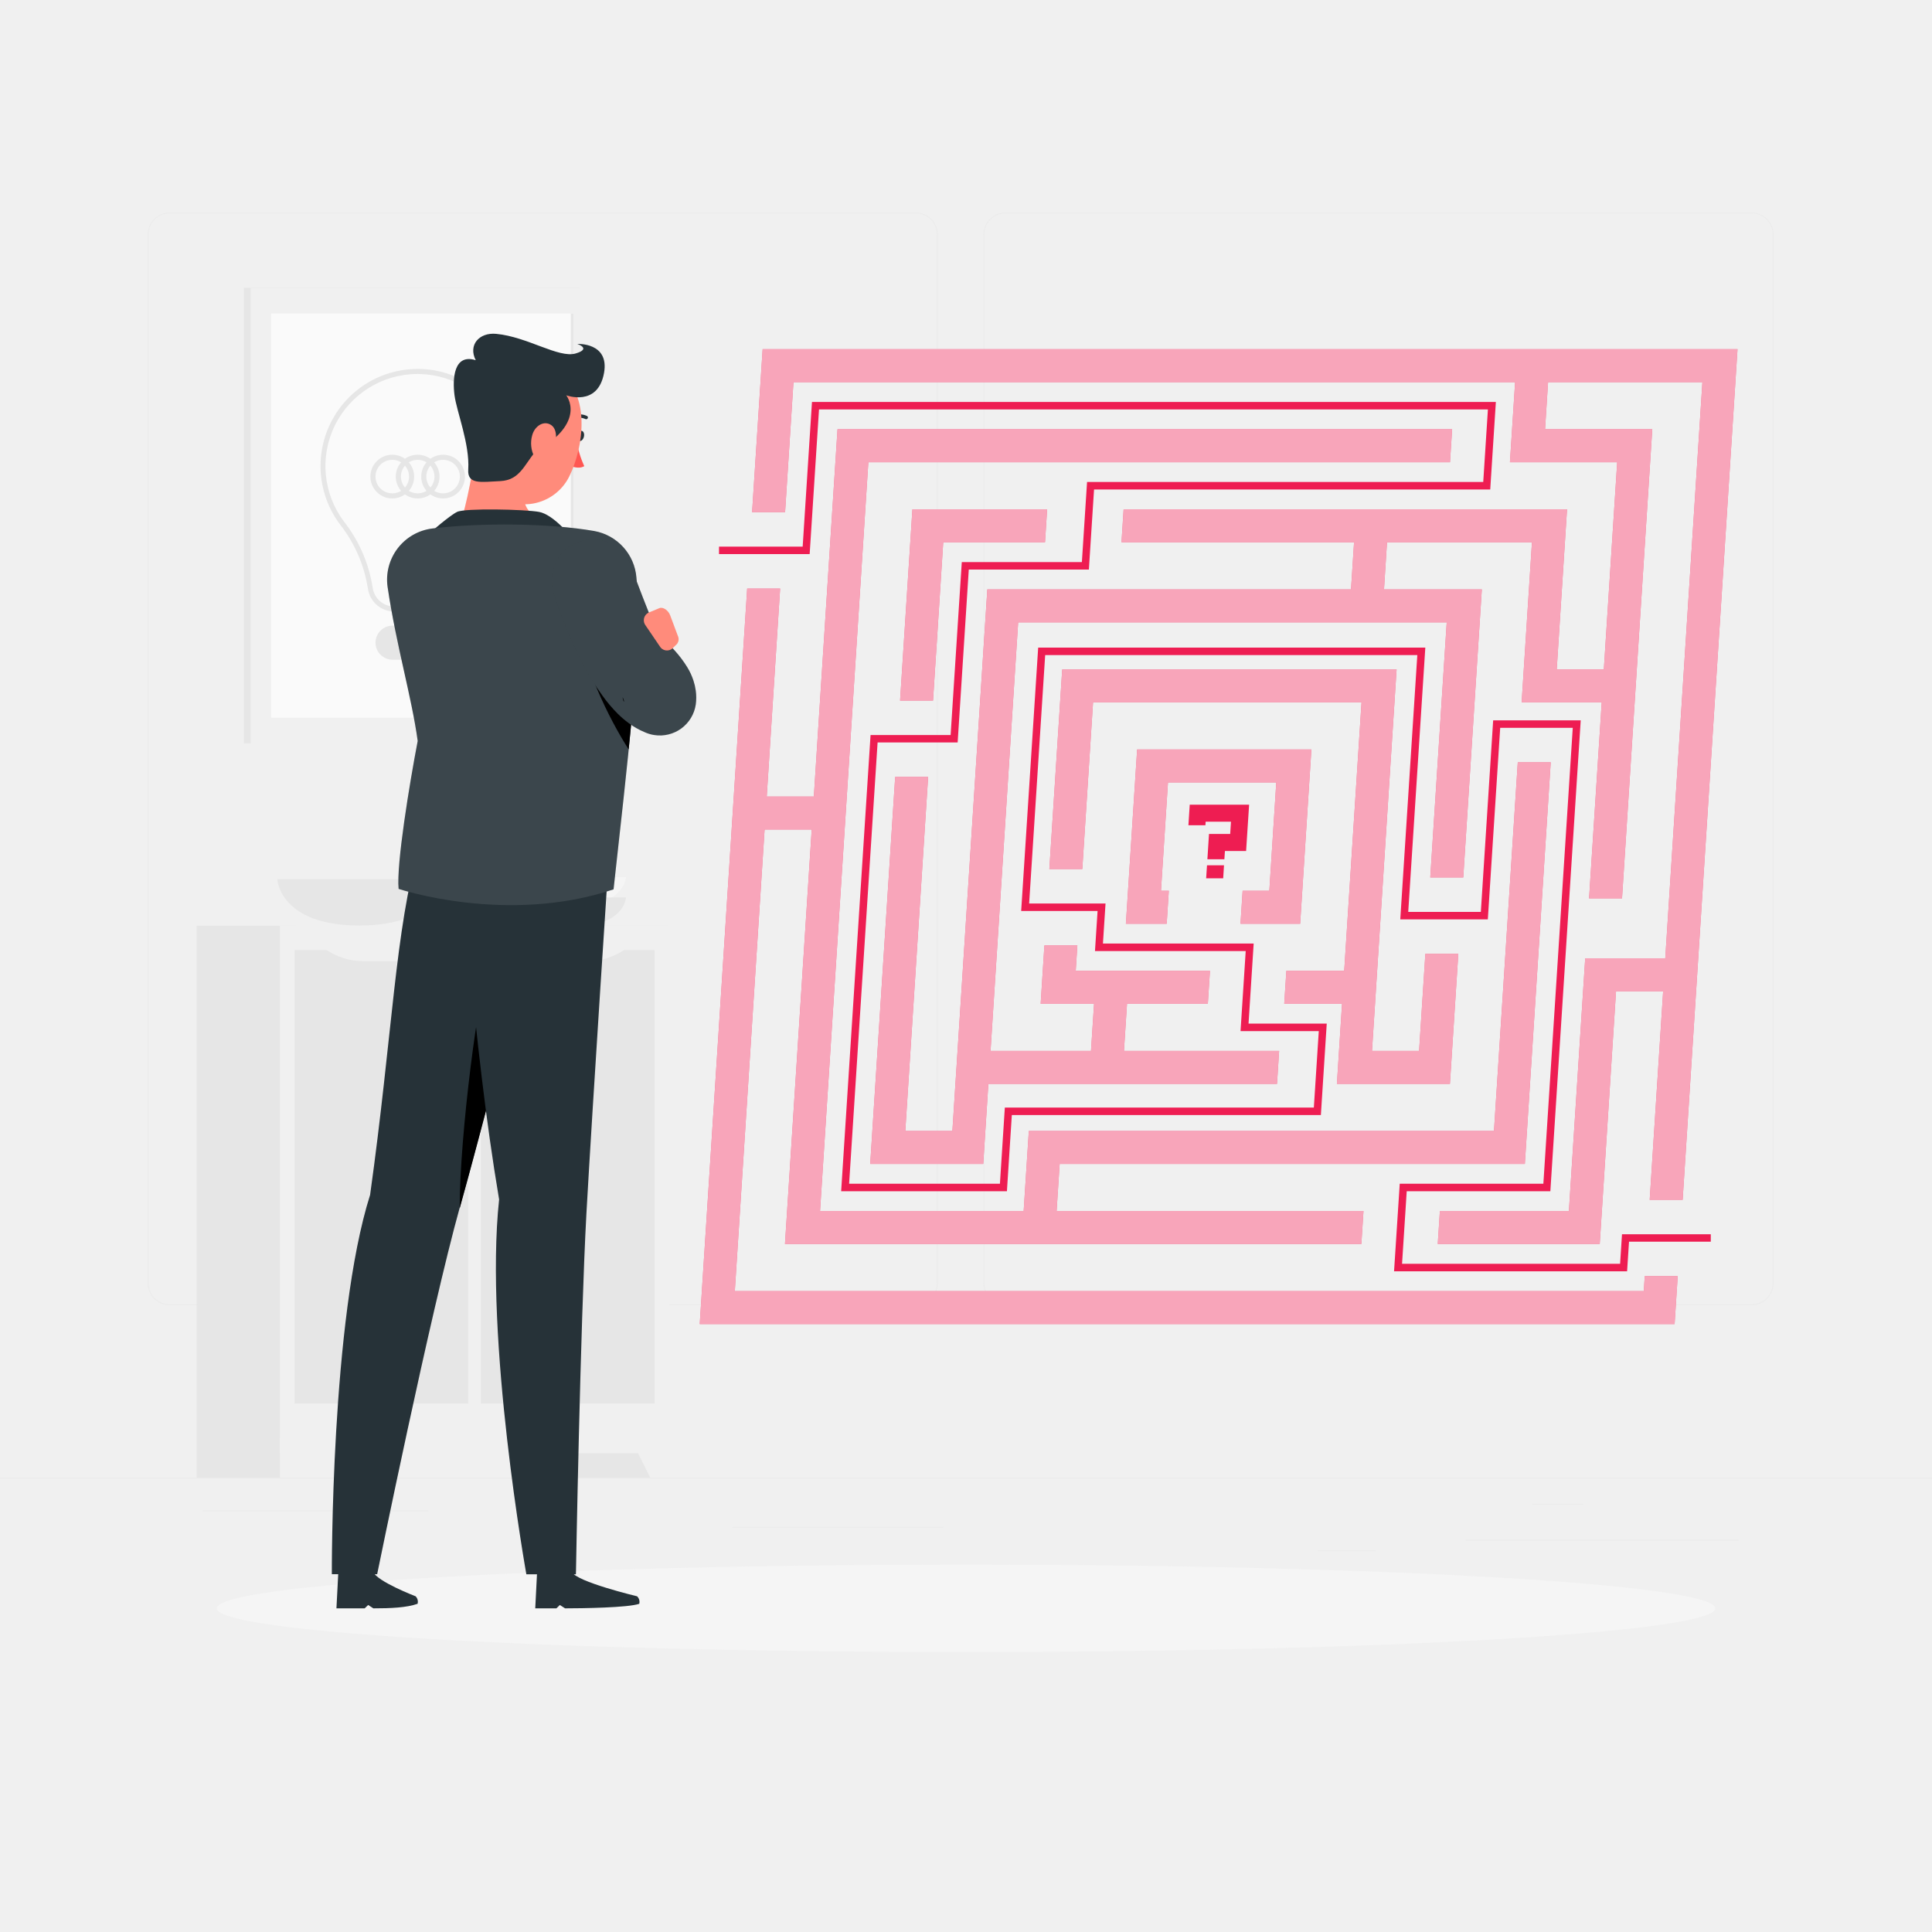
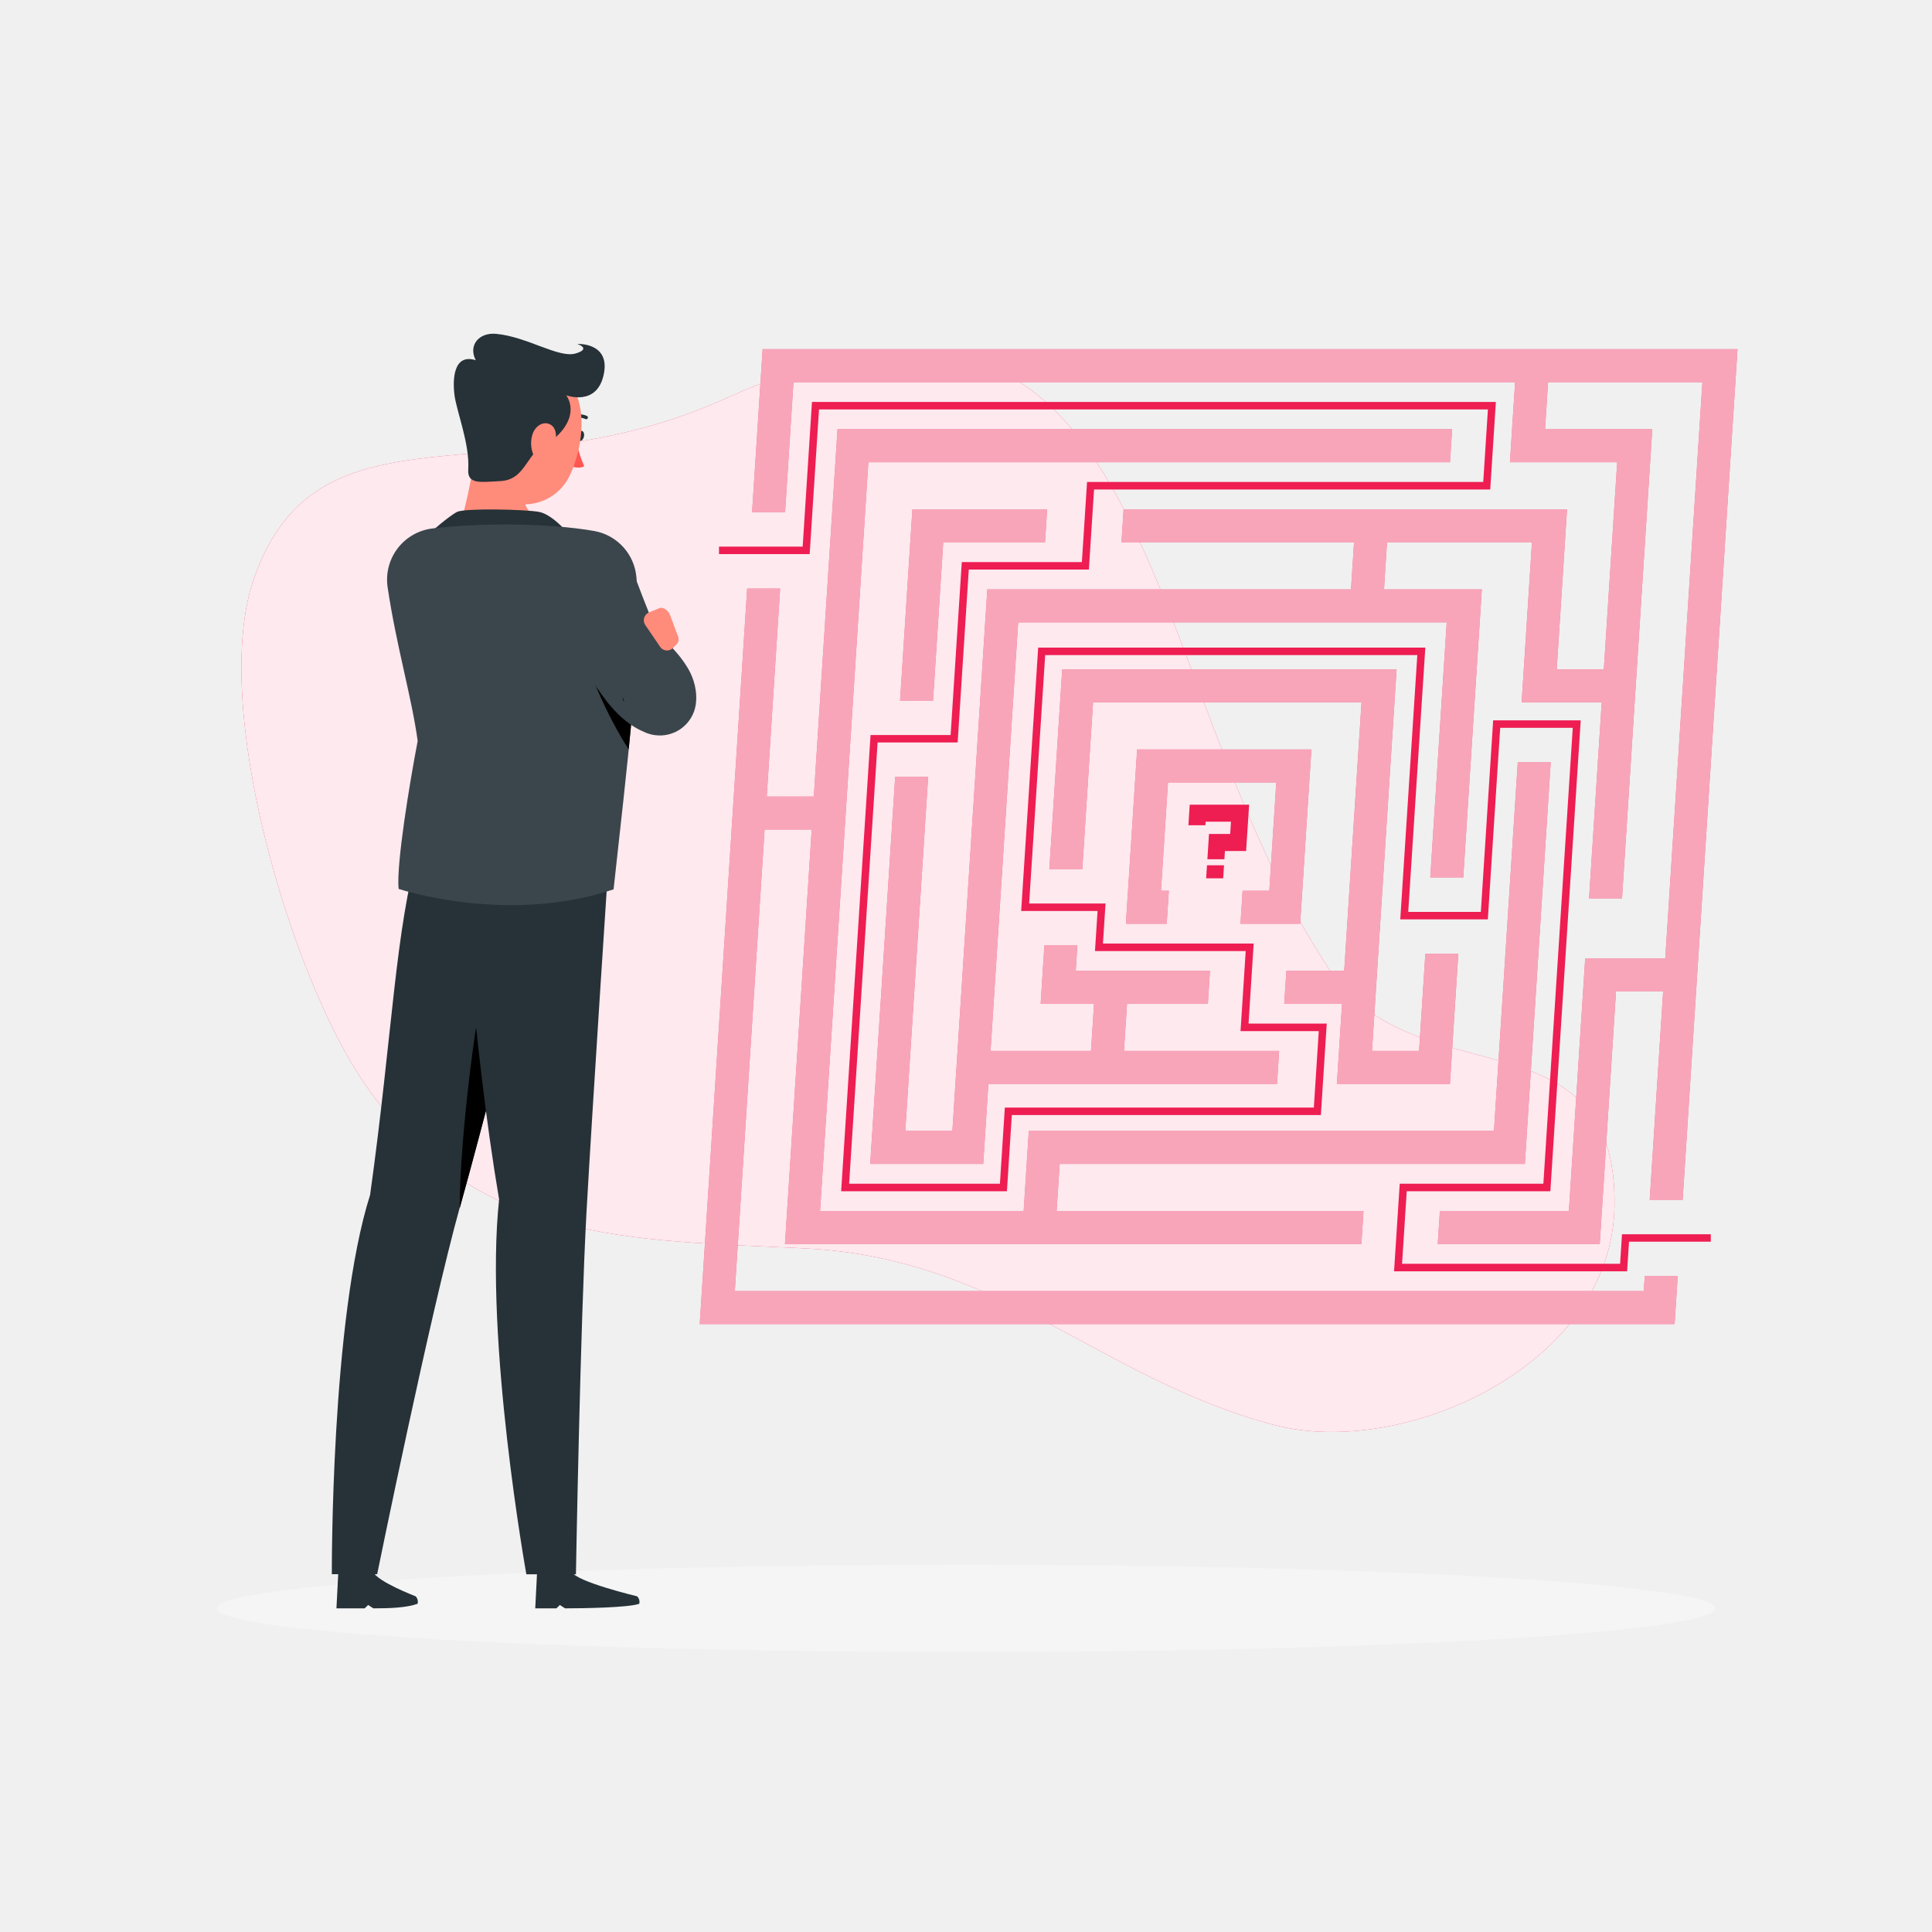
<svg xmlns="http://www.w3.org/2000/svg" viewBox="0 0 500 500">
-   <g id="freepik--background-complete--inject-1">
-     <rect y="382.4" width="500" height="0.25" style="fill:#ebebeb" />
-     <rect x="379.33" y="398.49" width="70.57" height="0.25" style="fill:#ebebeb" />
-     <rect x="341" y="401.21" width="15.03" height="0.25" style="fill:#ebebeb" />
-     <rect x="396.59" y="389.21" width="13.16" height="0.25" style="fill:#ebebeb" />
-     <rect x="52.46" y="390.89" width="38.83" height="0.25" style="fill:#ebebeb" />
-     <rect x="100.19" y="390.89" width="10.69" height="0.25" style="fill:#ebebeb" />
-     <rect x="189.58" y="395.11" width="54.56" height="0.25" style="fill:#ebebeb" />
-     <path d="M237,337.8H43.91a5.71,5.71,0,0,1-5.7-5.71V60.66A5.71,5.71,0,0,1,43.91,55H237a5.71,5.71,0,0,1,5.71,5.71V332.09A5.71,5.71,0,0,1,237,337.8ZM43.91,55.2a5.46,5.46,0,0,0-5.45,5.46V332.09a5.46,5.46,0,0,0,5.45,5.46H237a5.47,5.47,0,0,0,5.46-5.46V60.66A5.47,5.47,0,0,0,237,55.2Z" style="fill:#ebebeb" />
-     <path d="M453.31,337.8H260.21a5.72,5.72,0,0,1-5.71-5.71V60.66A5.72,5.72,0,0,1,260.21,55h193.1A5.71,5.71,0,0,1,459,60.66V332.09A5.71,5.71,0,0,1,453.31,337.8ZM260.21,55.2a5.47,5.47,0,0,0-5.46,5.46V332.09a5.47,5.47,0,0,0,5.46,5.46h193.1a5.47,5.47,0,0,0,5.46-5.46V60.66a5.47,5.47,0,0,0-5.46-5.46Z" style="fill:#ebebeb" />
-     <path d="M71.76,218.81s.54,12,21.27,12,21.28-12,21.28-12Z" style="fill:#f0f0f0" />
-     <rect x="147.37" y="239.58" width="25.81" height="142.82" style="fill:#e6e6e6" />
-     <polygon points="168.28 382.4 173.19 382.4 173.19 372.12 163.14 372.12 168.28 382.4" style="fill:#f0f0f0" />
-     <rect x="50.9" y="239.58" width="25.81" height="142.82" style="fill:#e6e6e6" />
-     <rect x="72.44" y="239.58" width="100.75" height="136.52" style="fill:#f0f0f0" />
-     <rect x="88.23" y="282.1" width="117.38" height="44.93" transform="translate(-157.64 451.48) rotate(-90)" style="fill:#e6e6e6" />
-     <rect x="40.01" y="282.09" width="117.38" height="44.93" transform="translate(-205.85 403.26) rotate(-90)" style="fill:#e6e6e6" />
-     <path d="M103.15,248.74H94.26a16.85,16.85,0,0,1-10.21-3.23h29.3A16.8,16.8,0,0,1,103.15,248.74Z" style="fill:#f0f0f0" />
-     <path d="M151.82,248.74h-8.89a16.85,16.85,0,0,1-10.21-3.23H162A16.8,16.8,0,0,1,151.82,248.74Z" style="fill:#f0f0f0" />
-     <polygon points="77.34 382.4 72.44 382.4 72.44 372.12 82.48 372.12 77.34 382.4" style="fill:#f0f0f0" />
-     <path d="M71.76,227.53s.54,12,21.27,12,21.28-12,21.28-12Z" style="fill:#e6e6e6" />
-     <path d="M136.17,227s.33,7.32,12.93,7.32S162,227,162,227Z" style="fill:#f5f5f5" />
-     <path d="M136.17,232.26s.33,7.31,12.93,7.31S162,232.26,162,232.26Z" style="fill:#e6e6e6" />
-     <rect x="63.11" y="74.5" width="86.83" height="117.87" style="fill:#e6e6e6" />
-     <rect x="64.88" y="74.5" width="88.85" height="117.87" style="fill:#f0f0f0" />
-     <rect x="57.01" y="94.33" width="104.59" height="78.22" transform="translate(242.74 24.13) rotate(90)" style="fill:#fafafa" />
-     <rect x="95.78" y="133.1" width="104.59" height="0.68" transform="translate(281.51 -14.64) rotate(90)" style="fill:#e6e6e6" />
-     <path d="M114.21,158.27H102.05a6.94,6.94,0,0,1-6.84-5.93,35.72,35.72,0,0,0-7.11-16.48,25.14,25.14,0,0,1,20.72-40.37,25.13,25.13,0,0,1,19.25,40.4A35.66,35.66,0,0,0,121,152.4,6.87,6.87,0,0,1,114.21,158.27Zm-6.12-61.48a23.83,23.83,0,0,0-19,38.27,37,37,0,0,1,7.37,17.09,5.62,5.62,0,0,0,5.54,4.81h12.16a5.56,5.56,0,0,0,5.47-4.75A36.93,36.93,0,0,1,127,135.09,23.83,23.83,0,0,0,108.78,96.8Z" style="fill:#e6e6e6" />
-     <path d="M101.6,170.74h13a4.43,4.43,0,0,0,4.41-4.42h0a4.42,4.42,0,0,0-4.41-4.41h-13a4.43,4.43,0,0,0-4.42,4.41h0A4.43,4.43,0,0,0,101.6,170.74Z" style="fill:#e6e6e6" />
-     <path d="M108.1,129a5.66,5.66,0,1,1,5.65-5.65A5.66,5.66,0,0,1,108.1,129Zm0-10a4.34,4.34,0,1,0,4.34,4.34A4.34,4.34,0,0,0,108.1,119Z" style="fill:#e6e6e6" />
-     <path d="M101.52,129a5.66,5.66,0,1,1,5.66-5.65A5.65,5.65,0,0,1,101.52,129Zm0-10a4.34,4.34,0,1,0,4.34,4.34A4.34,4.34,0,0,0,101.52,119Z" style="fill:#e6e6e6" />
-     <path d="M114.67,129a5.66,5.66,0,1,1,5.66-5.65A5.66,5.66,0,0,1,114.67,129Zm0-10a4.34,4.34,0,1,0,4.34,4.34A4.34,4.34,0,0,0,114.67,119Z" style="fill:#e6e6e6" />
+   <g id="freepik--background-simple--inject-31">
+     <path d="M344.11,251.05c-51.73-78.18-42.79-199.34-156.34-147.92-57.77,26.17-105.25-1.06-122,46.45-11.54,32.62,9.49,103,28.49,130.76,28.64,41.75,69.08,40.49,114.11,42.75,50.95,2.56,76,33.69,121.46,45.71,33.2,8.76,87.4-15.21,88-56.75C418.53,261.15,366.15,284.36,344.11,251.05Z" style="fill:#EE1D52" />
+     <path d="M344.11,251.05c-51.73-78.18-42.79-199.34-156.34-147.92-57.77,26.17-105.25-1.06-122,46.45-11.54,32.62,9.49,103,28.49,130.76,28.64,41.75,69.08,40.49,114.11,42.75,50.95,2.56,76,33.69,121.46,45.71,33.2,8.76,87.4-15.21,88-56.75C418.53,261.15,366.15,284.36,344.11,251.05Z" style="fill:#fff;opacity:0.9" />
  </g>
-   <g id="freepik--Shadow--inject-1">
-     <ellipse id="freepik--path--inject-1" cx="250" cy="416.24" rx="193.89" ry="11.32" style="fill:#f5f5f5" />
+   <g id="freepik--Shadow--inject-31">
+     <ellipse id="freepik--path--inject-31" cx="250" cy="416.24" rx="193.89" ry="11.32" style="fill:#f5f5f5" />
  </g>
-   <g id="freepik--Labirynth--inject-1">
+   <g id="freepik--Labirynth--inject-31">
    <polygon points="425.41 334.13 190.17 334.13 197.88 214.68 210.07 214.68 203.15 321.94 352.32 321.94 352.87 313.41 273.45 313.41 274.24 301.22 394.63 301.22 401.33 197.28 392.8 197.28 386.64 292.69 266.26 292.69 264.92 313.41 212.23 313.41 224.73 119.62 375.26 119.62 375.81 111.08 216.75 111.08 210.62 206.15 198.43 206.15 201.9 152.32 193.37 152.32 181.09 342.67 433.39 342.67 434.19 330.27 425.66 330.27 425.41 334.13" style="fill:#EE1D52" />
    <polygon points="197.37 90.36 194.64 132.55 203.18 132.55 205.35 98.9 392.11 98.9 390.77 119.62 418.53 119.62 415.07 173.25 402.88 173.25 405.55 131.81 290.79 131.81 290.24 140.34 350.43 140.34 349.64 152.53 255.52 152.53 247.54 276.24 247.26 280.5 246.48 292.69 234.29 292.69 240.2 201.07 231.67 201.07 225.21 301.22 254.46 301.22 255.79 280.5 330.49 280.5 331.04 271.97 290.88 271.97 291.67 259.78 312.59 259.78 313.14 251.25 278.4 251.25 278.82 244.68 270.29 244.68 269.32 259.78 283.14 259.78 282.35 271.97 256.35 271.97 263.5 161.06 374.41 161.06 370.15 227.08 378.69 227.08 383.5 152.53 358.18 152.53 358.96 140.34 396.47 140.34 393.8 181.78 414.52 181.78 411.25 232.49 419.78 232.49 427.61 111.08 399.86 111.08 400.64 98.9 440.58 98.9 430.97 248 410.25 248 406.03 313.41 372.64 313.41 372.09 321.94 414.01 321.94 418.23 256.53 430.42 256.53 426.94 310.5 435.47 310.5 449.67 90.36 197.37 90.36" style="fill:#EE1D52" />
    <polygon points="241.47 181.3 244.11 140.34 270.45 140.34 271 131.81 236.13 131.81 232.94 181.3 241.47 181.3" style="fill:#EE1D52" />
    <polygon points="345.99 280.5 375.24 280.5 377.41 246.85 368.88 246.85 367.26 271.97 355.07 271.97 355.86 259.78 356.13 255.52 361.44 173.25 274.9 173.25 271.57 224.91 280.1 224.91 282.88 181.78 352.36 181.78 347.88 251.25 332.91 251.25 332.36 259.78 347.32 259.78 345.99 280.5" style="fill:#EE1D52" />
    <polygon points="321.59 230.53 321.04 239.06 336.48 239.06 339.39 193.96 294.29 193.96 291.38 239.06 301.94 239.06 302.49 230.53 300.46 230.53 302.27 202.49 330.3 202.49 328.5 230.53 321.59 230.53" style="fill:#EE1D52" />
    <g style="opacity:0.6">
      <polygon points="425.41 334.13 190.17 334.13 197.88 214.68 210.07 214.68 203.15 321.94 352.32 321.94 352.87 313.41 273.45 313.41 274.24 301.22 394.63 301.22 401.33 197.28 392.8 197.28 386.64 292.69 266.26 292.69 264.92 313.41 212.23 313.41 224.73 119.62 375.26 119.62 375.81 111.08 216.75 111.08 210.62 206.15 198.43 206.15 201.9 152.32 193.37 152.32 181.09 342.67 433.39 342.67 434.19 330.27 425.66 330.27 425.41 334.13" style="fill:#fff" />
      <polygon points="197.37 90.36 194.64 132.55 203.18 132.55 205.35 98.9 392.11 98.9 390.77 119.62 418.53 119.62 415.07 173.25 402.88 173.25 405.55 131.81 290.79 131.81 290.24 140.34 350.43 140.34 349.64 152.53 255.52 152.53 247.54 276.24 247.26 280.5 246.48 292.69 234.29 292.69 240.2 201.07 231.67 201.07 225.21 301.22 254.46 301.22 255.79 280.5 330.49 280.5 331.04 271.97 290.88 271.97 291.67 259.78 312.59 259.78 313.14 251.25 278.4 251.25 278.82 244.68 270.29 244.68 269.32 259.78 283.14 259.78 282.35 271.97 256.35 271.97 263.5 161.06 374.41 161.06 370.15 227.08 378.69 227.08 383.5 152.53 358.18 152.53 358.96 140.34 396.47 140.34 393.8 181.78 414.52 181.78 411.25 232.49 419.78 232.49 427.61 111.08 399.86 111.08 400.64 98.9 440.58 98.9 430.97 248 410.25 248 406.03 313.41 372.64 313.41 372.09 321.94 414.01 321.94 418.23 256.53 430.42 256.53 426.94 310.5 435.47 310.5 449.67 90.36 197.37 90.36" style="fill:#fff" />
      <polygon points="241.47 181.3 244.11 140.34 270.45 140.34 271 131.81 236.13 131.81 232.94 181.3 241.47 181.3" style="fill:#fff" />
      <polygon points="345.99 280.5 375.24 280.5 377.41 246.85 368.88 246.85 367.26 271.97 355.07 271.97 355.86 259.78 356.13 255.52 361.44 173.25 274.9 173.25 271.57 224.91 280.1 224.91 282.88 181.78 352.36 181.78 347.88 251.25 332.91 251.25 332.36 259.78 347.32 259.78 345.99 280.5" style="fill:#fff" />
      <polygon points="321.59 230.53 321.04 239.06 336.48 239.06 339.39 193.96 294.29 193.96 291.38 239.06 301.94 239.06 302.49 230.53 300.46 230.53 302.27 202.49 330.3 202.49 328.5 230.53 321.59 230.53" style="fill:#fff" />
    </g>
    <polygon points="421.09 329.01 360.78 329.01 362.25 306.35 399.42 306.35 407.03 188.36 388.25 188.36 385.05 237.93 362.39 237.93 366.8 169.54 270.49 169.54 266.34 233.83 286.11 233.83 285.44 244.19 324.45 244.19 323.12 264.91 343.36 264.91 341.84 288.58 261.86 288.58 260.59 308.29 217.69 308.29 225.3 190.22 246.02 190.22 248.91 145.46 279.99 145.46 281.33 124.74 383.86 124.74 385.07 105.96 211.96 105.96 209.54 143.4 186.08 143.4 186.08 141.47 207.73 141.47 210.14 104.02 387.13 104.02 385.67 126.68 283.14 126.68 281.8 147.4 250.72 147.4 247.84 192.15 227.12 192.15 219.75 306.35 258.78 306.35 260.05 286.64 340.02 286.64 341.3 266.85 321.05 266.85 322.39 246.13 283.38 246.13 284.05 235.76 264.28 235.76 268.68 167.6 368.87 167.6 364.45 236 383.24 236 386.43 186.43 409.09 186.43 401.23 308.29 364.06 308.29 362.85 327.07 419.28 327.07 419.77 319.42 442.75 319.42 442.75 321.35 421.59 321.35 421.09 329.01" style="fill:#EE1D52" />
    <polygon points="316.87 222.38 312.47 222.38 312.89 215.83 318.37 215.83 318.58 212.65 312.02 212.65 311.96 213.58 307.56 213.58 307.9 208.25 323.27 208.25 322.49 220.24 317.01 220.24 316.87 222.38" style="fill:#EE1D52" />
    <polygon points="316.56 227.3 312.15 227.3 312.37 223.94 316.77 223.94 316.56 227.3" style="fill:#EE1D52" />
  </g>
-   <g id="freepik--Character--inject-1">
+   <g id="freepik--Character--inject-31">
    <path d="M95.78,309.25c5.79-41.49,6.54-69.23,12.62-89.68l35-.53s-16.7,65.84-24.36,93.26-21.43,95.1-21.43,95.1H85.88S85.57,341.36,95.78,309.25Z" style="fill:#263238" />
    <path d="M126.51,249.73c-2.56,5.93-7.57,44-7.54,63l.12-.44c2.69-9.63,6.5-24,10.31-38.62Z" />
    <path d="M107.56,413.12s-9.91-3.79-11-6.33h-9l-.49,9.45h7.31l.9-.87,1.34.87c4.47,0,8.59-.17,11.45-1.18A2,2,0,0,0,107.56,413.12Z" style="fill:#263238" />
    <path d="M129.17,310.42c-7-41.27-9.91-91-9.91-91l38.51-.62s-4.43,67.06-6,95.15c-1.6,29.21-2.72,93.48-2.72,93.48H136.22S125.29,346.52,129.17,310.42Z" style="fill:#263238" />
    <path d="M124,113.56c-1.71,7.42-3,16.95-5.13,22.43,3.72,3.46,9.75,7.75,17.79,7.63s6.57-5.55,4.41-8.35c-5.76-2.91-6-5.85-4.58-8.43Z" style="fill:#ff8b7b" />
    <path d="M111.39,137.79s4.88-4.3,6.9-5.31,17.6-.67,21.22,0,8,6.07,8,6.07Z" style="fill:#263238" />
    <path d="M149.4,112.63c-.17.73.09,1.4.56,1.5s1-.4,1.16-1.13-.09-1.39-.56-1.5S149.56,111.91,149.4,112.63Z" style="fill:#263238" />
    <path d="M149.13,113.64a26.3,26.3,0,0,0,2.08,7c-1.56.92-3.62-.1-3.62-.1Z" style="fill:#ff5652" />
    <path d="M151.91,108.45a.43.43,0,0,1-.41,0,3.43,3.43,0,0,0-3.15.11.44.44,0,0,1-.6-.13.45.45,0,0,1,.13-.61,4.33,4.33,0,0,1,4-.18.43.43,0,0,1,.06.77Z" style="fill:#263238" />
    <path d="M125.29,105.24c-1.45,9-2.76,14.25.73,19.8,5.25,8.35,17.21,6.65,21.34-1.8,3.73-7.6,5.48-21.1-2.48-26.53A12.62,12.62,0,0,0,125.29,105.24Z" style="fill:#ff8b7b" />
    <path d="M138.53,116.93c-2.87,3.37-4,7.33-9.07,7.58s-8.53.93-8.28-3c.42-6.57-3-15-3.55-19.2s-.24-10.89,5.49-9.09c-2-3.9.85-7.24,5.3-6.82,8.08.76,16.16,6.36,20.55,5.08,4.21-1.24.43-2.47.43-2.47s8.36-.45,6.92,7.52c-1.61,8.87-9.78,5.77-9.78,5.77S152.11,109.19,138.53,116.93Z" style="fill:#263238" />
    <path d="M137.74,112.62a7.69,7.69,0,0,0,.56,5.63c1.19,2.15,3.53,1.16,4.65-1.16,1-2.09,1.62-5.73-.27-7.06S138.4,110.21,137.74,112.62Z" style="fill:#ff8b7b" />
    <path d="M111.91,136.77c12.45-1.53,30.13-1.39,41.86.65a13.32,13.32,0,0,1,10.94,12.08c1.46,17.89-2.5,49.18-5.92,80.66-27.61,9.27-55.63-.12-55.63-.12-.61-6.36,2.81-27.17,4.94-38.28-1.57-11.48-5.54-24.61-7.79-39.85A13.34,13.34,0,0,1,111.91,136.77Z" style="fill:#263238" />
    <path d="M111.91,136.77c12.45-1.53,30.13-1.39,41.86.65a13.32,13.32,0,0,1,10.94,12.08c1.46,17.89-2.5,49.18-5.92,80.66-27.61,9.27-55.63-.12-55.63-.12-.61-6.36,2.81-27.17,4.94-38.28-1.57-11.48-5.54-24.61-7.79-39.85A13.34,13.34,0,0,1,111.91,136.77Z" style="fill:#fff;opacity:0.1" />
    <path d="M149.4,161.83c1.88,10.78,7.85,23.62,13.3,32.12.75-7.44,1.38-14.54,1.78-21.07Z" />
    <path d="M163.45,146.88l1.41,3.78,1.49,3.9c1,2.59,2,5.13,3.09,7.57.53,1.22,1.09,2.41,1.65,3.54s1.11,2.23,1.67,3.2,1.14,1.82,1.57,2.44.8.9.14.67l-13.29,7.11a5.19,5.19,0,0,0,0,1.7,2.05,2.05,0,0,0,.2.67c.11.22.15.09.1-.13a8.68,8.68,0,0,0-1-2.14,57.92,57.92,0,0,0-3.75-5.56c-1.42-1.93-3-3.87-4.52-5.85s-3.19-4-4.67-6l-.15-.2a5.38,5.38,0,0,1,6.65-8.05,73.7,73.7,0,0,1,7.2,4c2.32,1.47,4.57,3,6.81,4.79,1.11.87,2.2,1.8,3.29,2.78a40,40,0,0,1,3.27,3.25,29.09,29.09,0,0,1,3.27,4.35,16.26,16.26,0,0,1,1.59,3.45,14.43,14.43,0,0,1,.59,2.57,13.06,13.06,0,0,1,0,3.63,9.39,9.39,0,0,1-10.71,7.88,9.29,9.29,0,0,1-2.13-.58l-.44-.19a18.73,18.73,0,0,1-4.11-2.35,25.15,25.15,0,0,1-2.8-2.4,37.12,37.12,0,0,1-3.91-4.62,65.57,65.57,0,0,1-5.42-8.86c-1.55-2.93-2.85-5.87-4.07-8.82-.59-1.49-1.18-3-1.7-4.47-.27-.75-.53-1.5-.78-2.27l-.74-2.39a10.61,10.61,0,0,1,20.06-6.88Z" style="fill:#263238" />
    <path d="M163.45,146.88l1.41,3.78,1.49,3.9c1,2.59,2,5.13,3.09,7.57.53,1.22,1.09,2.41,1.65,3.54s1.11,2.23,1.67,3.2,1.14,1.82,1.57,2.44.8.9.14.67l-13.29,7.11a5.19,5.19,0,0,0,0,1.7,2.05,2.05,0,0,0,.2.67c.11.22.15.09.1-.13a8.68,8.68,0,0,0-1-2.14,57.92,57.92,0,0,0-3.75-5.56c-1.42-1.93-3-3.87-4.52-5.85s-3.19-4-4.67-6l-.15-.2a5.38,5.38,0,0,1,6.65-8.05,73.7,73.7,0,0,1,7.2,4c2.32,1.47,4.57,3,6.81,4.79,1.11.87,2.2,1.8,3.29,2.78a40,40,0,0,1,3.27,3.25,29.09,29.09,0,0,1,3.27,4.35,16.26,16.26,0,0,1,1.59,3.45,14.43,14.43,0,0,1,.59,2.57,13.06,13.06,0,0,1,0,3.63,9.39,9.39,0,0,1-10.71,7.88,9.29,9.29,0,0,1-2.13-.58l-.44-.19a18.73,18.73,0,0,1-4.11-2.35,25.15,25.15,0,0,1-2.8-2.4,37.12,37.12,0,0,1-3.91-4.62,65.57,65.57,0,0,1-5.42-8.86c-1.55-2.93-2.85-5.87-4.07-8.82-.59-1.49-1.18-3-1.7-4.47-.27-.75-.53-1.5-.78-2.27l-.74-2.39a10.61,10.61,0,0,1,20.06-6.88Z" style="fill:#fff;opacity:0.1" />
    <path d="M173.48,159.35l1.93,5.17a2,2,0,0,1-.2,2.13L174,167.84a2.15,2.15,0,0,1-3.26-.59l-3.64-5.35a2.2,2.2,0,0,1,.7-3.33l2.84-1.18C171.58,157,173,157.94,173.48,159.35Z" style="fill:#ff8b7b" />
    <path d="M164.88,413.12S149,409.33,148,406.79h-9l-.48,9.45H144l.89-.87,1.35.87c4.47,0,16.34-.17,19.2-1.18A2,2,0,0,0,164.88,413.12Z" style="fill:#263238" />
  </g>
</svg>
